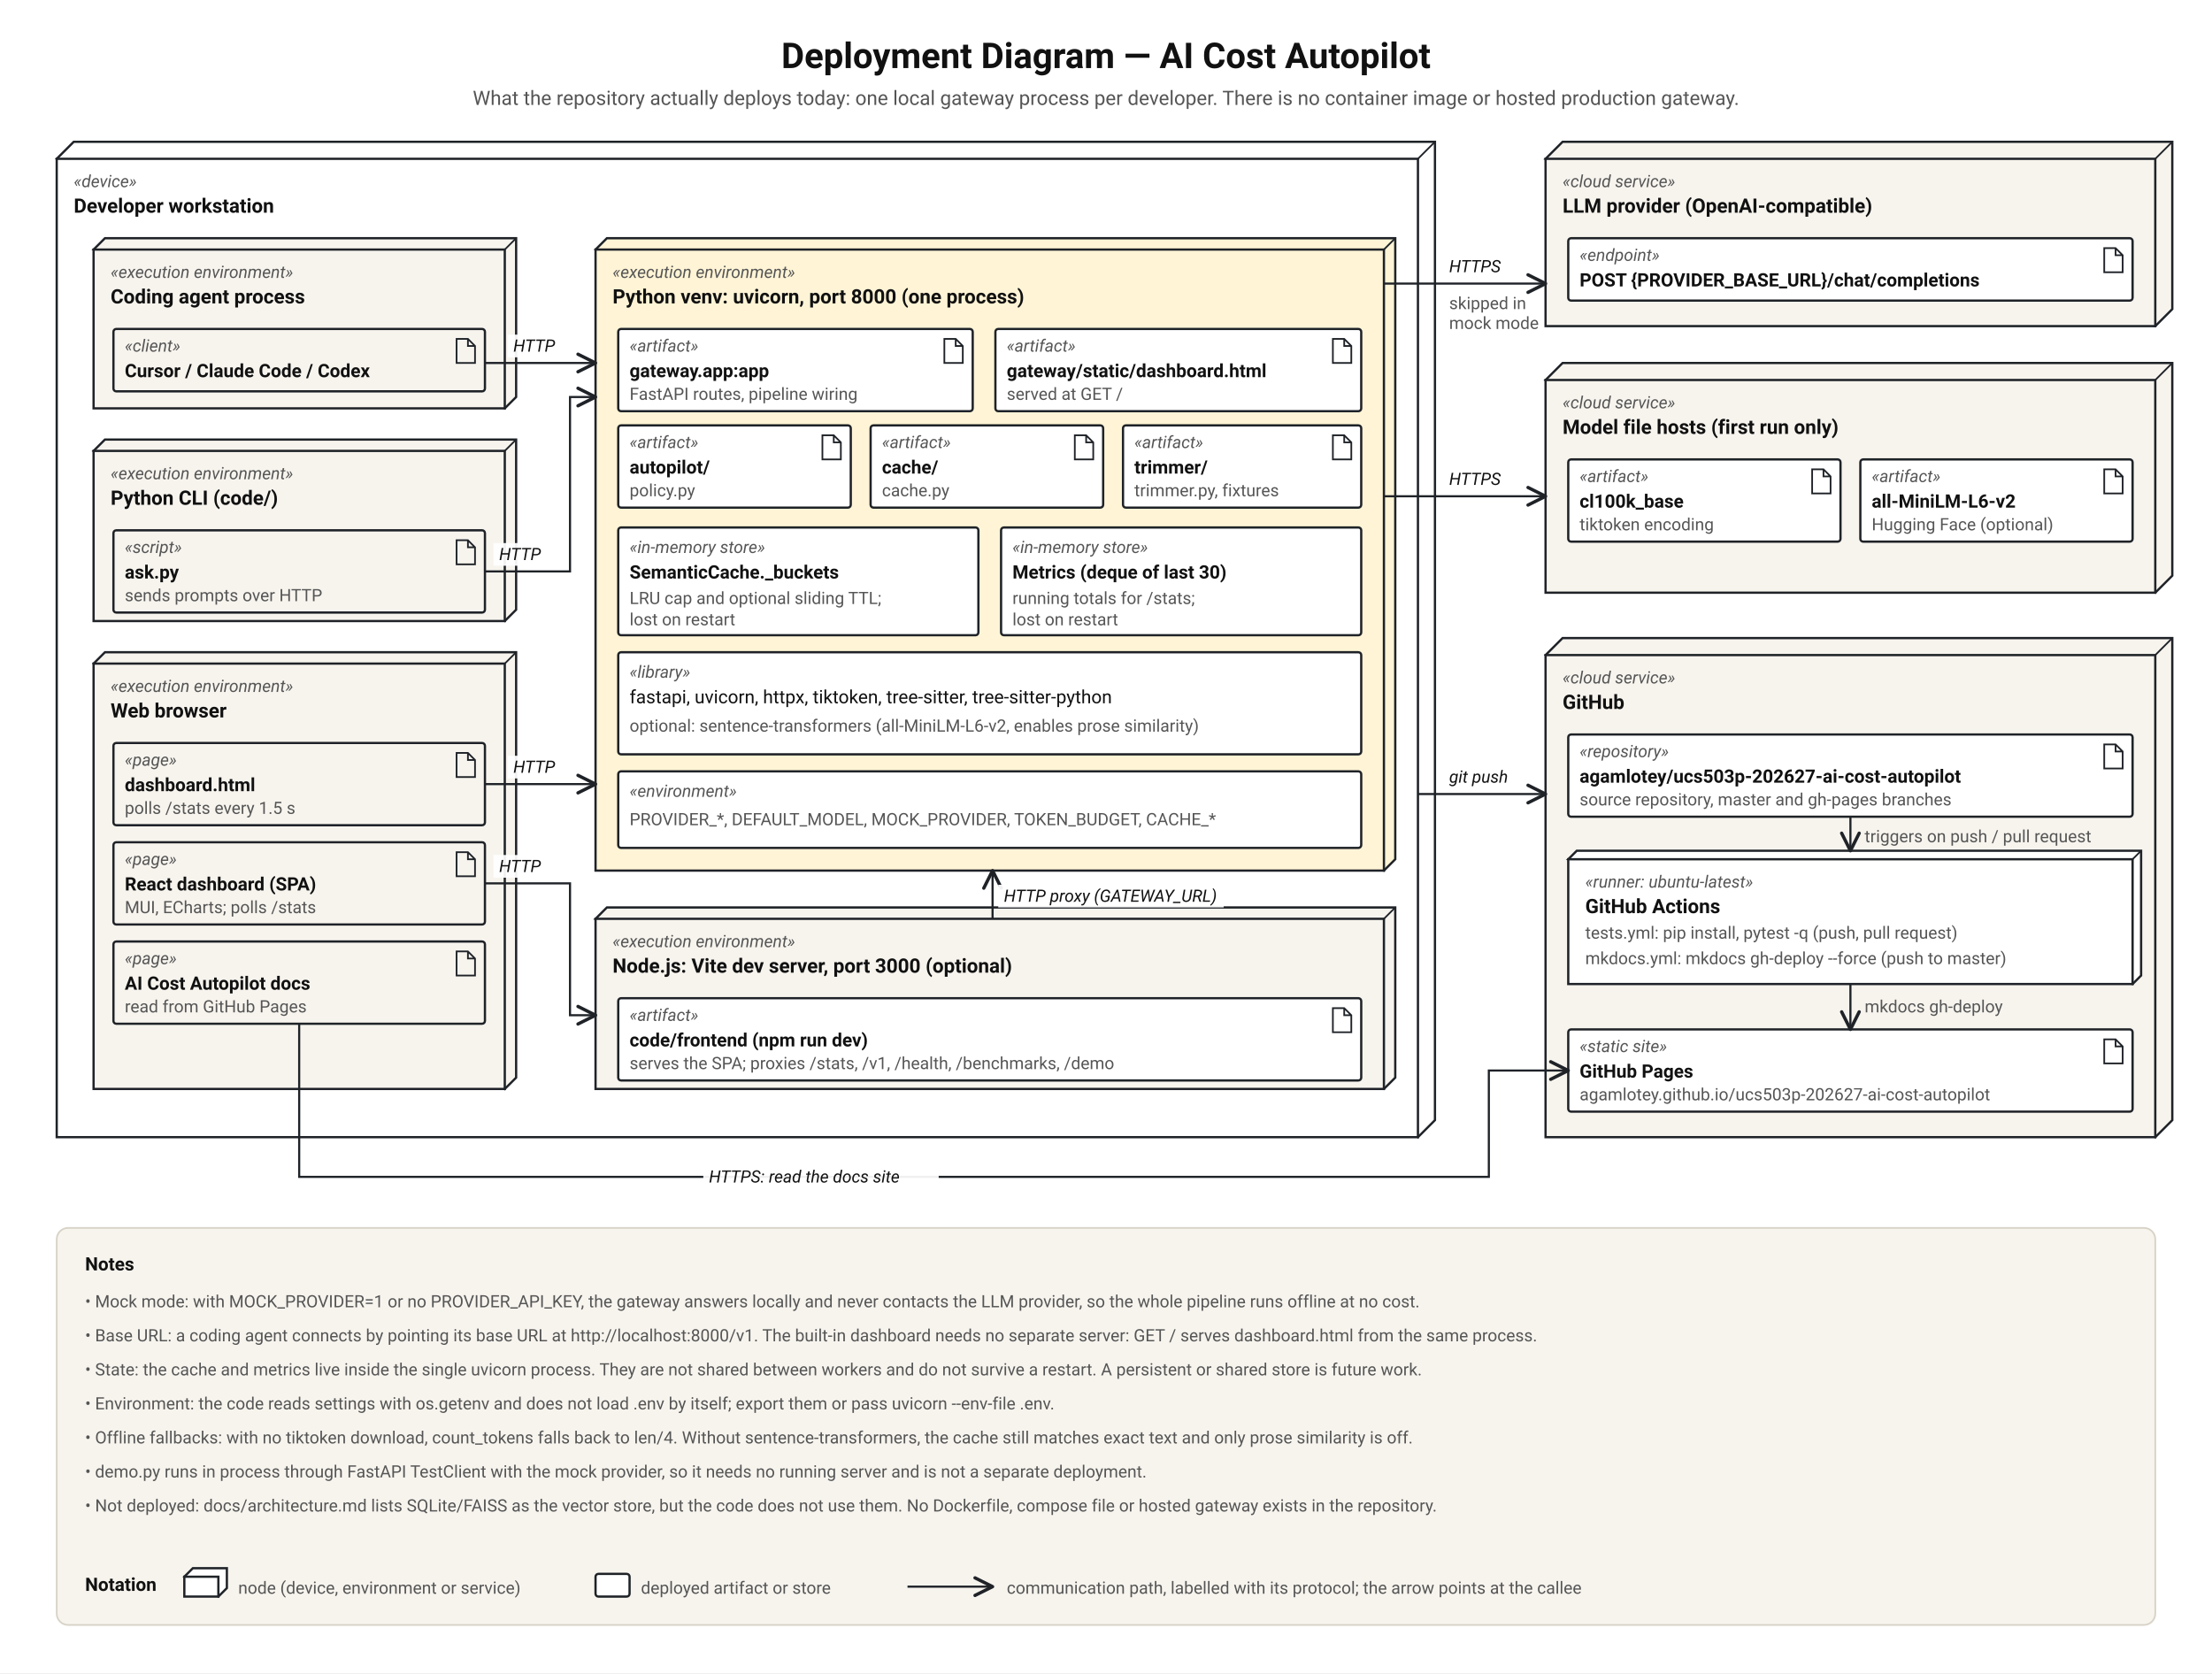
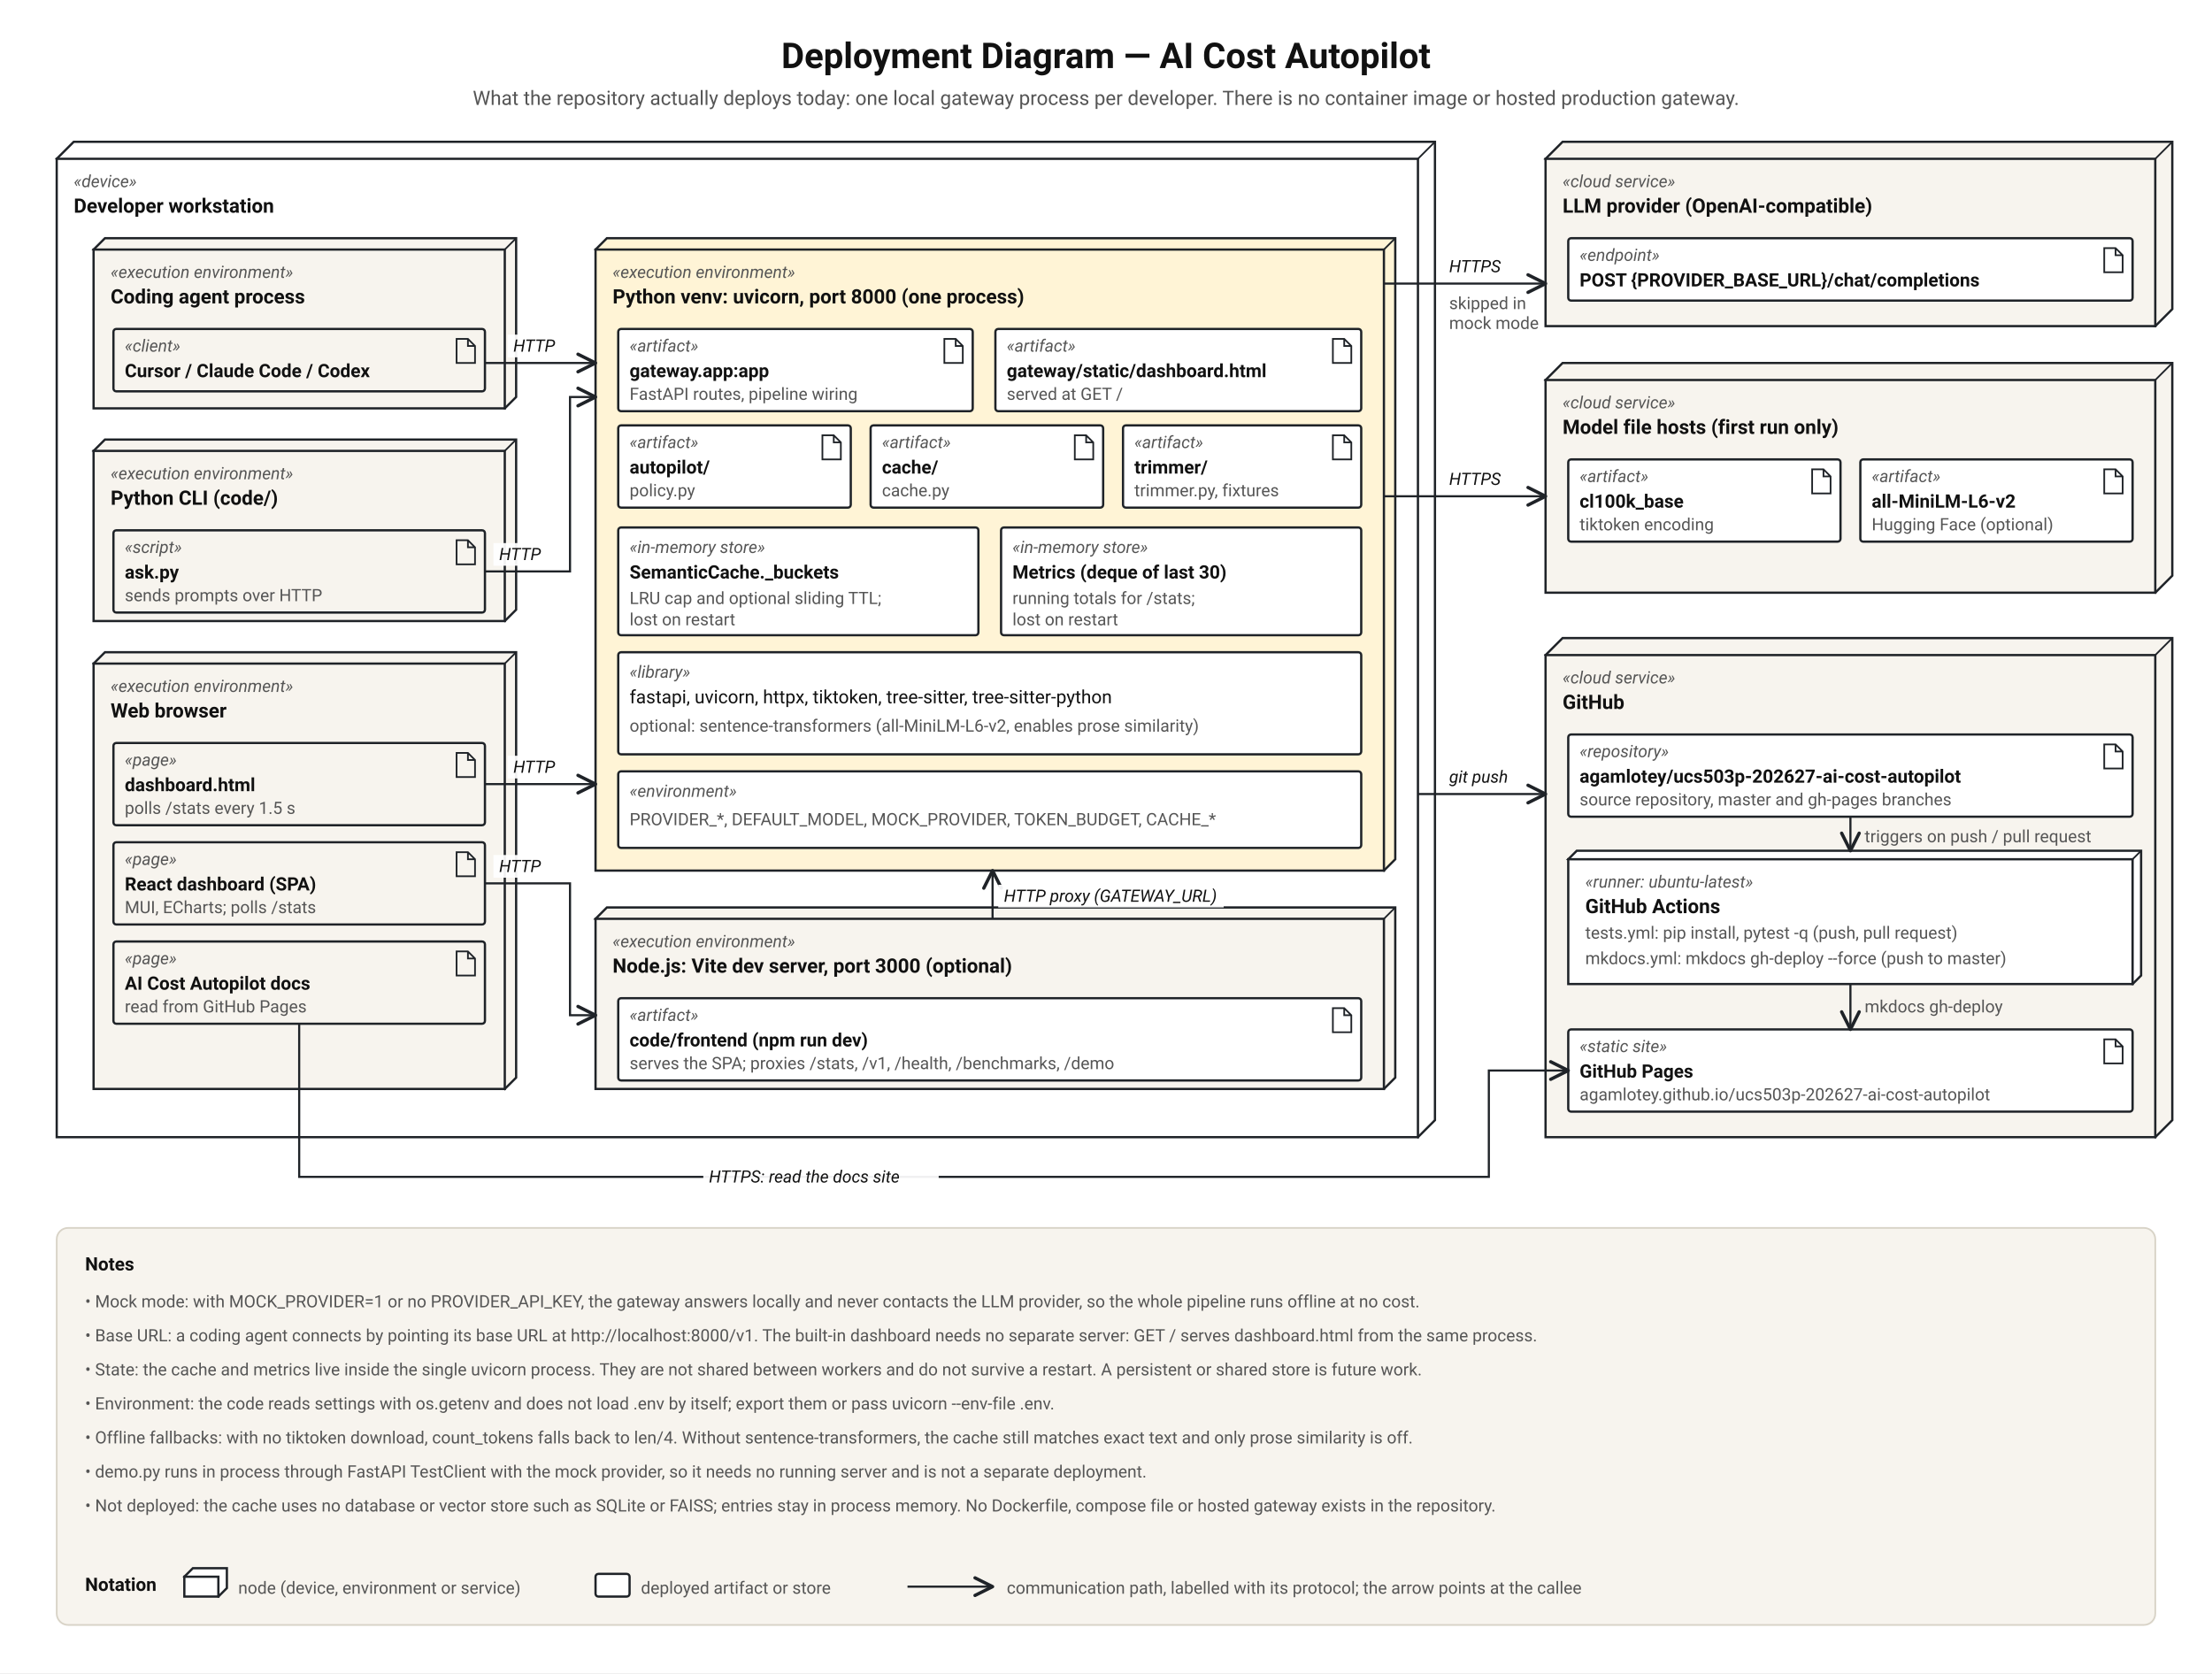
<svg xmlns="http://www.w3.org/2000/svg" viewBox="0 0 1560 1180" width="1560" height="1180" role="img" aria-labelledby="t d">
  <style>
    .bg    { fill:#ffffff }
    .box   { fill:#fff4d6; stroke:#1f2328; stroke-width:1.6 }
    .ext   { fill:#f7f4ee; stroke:#1f2328; stroke-width:1.6 }
    .plain { fill:#ffffff; stroke:#1f2328; stroke-width:1.6 }
    .frame { fill:none; stroke:#1f2328; stroke-width:1.4 }
    .tag   { fill:#f7f4ee; stroke:#1f2328; stroke-width:1.4 }
    .sep   { stroke:#1f2328; stroke-width:1.2; fill:none }
    .line  { stroke:#1f2328; stroke-width:1.5; fill:none }
    .dash  { stroke:#1f2328; stroke-width:1.5; fill:none; stroke-dasharray:7 5 }
    .life  { stroke:#6b7280; stroke-width:1.2; fill:none; stroke-dasharray:5 5 }
    .bar   { fill:#ffffff; stroke:#1f2328; stroke-width:1.3 }
    .panel { fill:#f7f4ee; stroke:#d8d3c7; stroke-width:1.2 }
    .note  { fill:#fffdf5; stroke:#1f2328; stroke-width:1.1 }
    .wash  { fill:#ffffff; opacity:.93 }
    .head  { font-family:-apple-system,BlinkMacSystemFont,"Segoe UI",Roboto,sans-serif; fill:#111111; font-size:25px; font-weight:700 }
    .subt  { font-family:-apple-system,BlinkMacSystemFont,"Segoe UI",Roboto,sans-serif; fill:#555555; font-size:14px }
    .name  { font-family:-apple-system,BlinkMacSystemFont,"Segoe UI",Roboto,sans-serif; fill:#111111; font-size:14px; font-weight:700 }
    .ste   { font-family:-apple-system,BlinkMacSystemFont,"Segoe UI",Roboto,sans-serif; fill:#555555; font-size:12px; font-style:italic }
    .mem   { font-family:ui-monospace,SFMono-Regular,Menlo,Consolas,monospace; fill:#111111; font-size:12px; white-space:pre }
    .txt   { font-family:-apple-system,BlinkMacSystemFont,"Segoe UI",Roboto,sans-serif; fill:#111111; font-size:13px }
    .small { font-family:-apple-system,BlinkMacSystemFont,"Segoe UI",Roboto,sans-serif; fill:#555555; font-size:12px }
    .lbl   { font-family:-apple-system,BlinkMacSystemFont,"Segoe UI",Roboto,sans-serif; fill:#111111; font-size:12px; font-style:italic }
    .msg   { font-family:ui-monospace,SFMono-Regular,Menlo,Consolas,monospace; fill:#111111; font-size:12px; white-space:pre }
    .bold  { font-family:-apple-system,BlinkMacSystemFont,"Segoe UI",Roboto,sans-serif; fill:#111111; font-size:13px; font-weight:700 }
  </style>
  <defs>
    <marker id="open" viewBox="0 0 12 12" refX="10.5" refY="6" markerWidth="11" markerHeight="11" orient="auto-start-reverse">
      <path d="M1.5 1.5 L10.5 6 L1.5 10.5" fill="none" stroke="#1f2328" stroke-width="1.7" stroke-linecap="round" stroke-linejoin="round" />
    </marker>
    <marker id="fill" viewBox="0 0 12 12" refX="11" refY="6" markerWidth="10" markerHeight="10" orient="auto-start-reverse">
      <path d="M1 1.5 L11 6 L1 10.5 Z" fill="#1f2328" stroke="#1f2328" stroke-width="1" />
    </marker>
    <marker id="tri" viewBox="0 0 16 16" refX="15" refY="8" markerWidth="14" markerHeight="14" orient="auto-start-reverse">
      <path d="M1 1.5 L15 8 L1 14.5 Z" fill="#ffffff" stroke="#1f2328" stroke-width="1.5" stroke-linejoin="round" />
    </marker>
    <marker id="dia" viewBox="0 0 20 12" refX="19" refY="6" markerWidth="16" markerHeight="10" orient="auto-start-reverse">
      <path d="M1 6 L10 1 L19 6 L10 11 Z" fill="#1f2328" stroke="#1f2328" stroke-width="1" />
    </marker>
  </defs>
  <rect class="bg" width="1560" height="1180" />
  <text class="head" x="780.0" y="48" text-anchor="middle">Deployment Diagram — AI Cost Autopilot</text>
  <text class="subt" x="780.0" y="74" text-anchor="middle">What the repository actually deploys today: one local gateway process per developer. There is no container image or hosted production gateway.</text>
  <path class="plain" d="M40 112 L52 100 H1012 V790 L1000 802 Z" />
  <rect class="plain" x="40" y="112" width="960" height="690" />
  <path class="sep" d="M1000 112 L1012 100" />
  <text class="ste" x="52" y="132">«device»</text>
  <text class="name" x="52" y="150">Developer workstation</text>
  <path class="ext" d="M66 176 L74 168 H364 V280 L356 288 Z" />
  <rect class="ext" x="66" y="176" width="290" height="112" />
  <path class="sep" d="M356 176 L364 168" />
  <text class="ste" x="78" y="196">«execution environment»</text>
  <text class="name" x="78" y="214">Coding agent process</text>
  <rect class="ext" x="80" y="232" width="262" height="44" rx="2" />
  <text class="ste" x="88" y="248">«client»</text>
  <text class="bold" x="88" y="266">Cursor / Claude Code / Codex</text>
  <path class="sep" d="M322 239 h8 l5 5 v12 h-13 Z M330 239 v5 h5" />
  <path class="ext" d="M66 318 L74 310 H364 V430 L356 438 Z" />
  <rect class="ext" x="66" y="318" width="290" height="120" />
  <path class="sep" d="M356 318 L364 310" />
  <text class="ste" x="78" y="338">«execution environment»</text>
  <text class="name" x="78" y="356">Python CLI (code/)</text>
  <rect class="ext" x="80" y="374" width="262" height="58" rx="2" />
  <text class="ste" x="88" y="390">«script»</text>
  <text class="bold" x="88" y="408">ask.py</text>
  <text class="small" x="88" y="424">sends prompts over HTTP</text>
  <path class="sep" d="M322 381 h8 l5 5 v12 h-13 Z M330 381 v5 h5" />
  <path class="ext" d="M66 468 L74 460 H364 V760 L356 768 Z" />
  <rect class="ext" x="66" y="468" width="290" height="300" />
  <path class="sep" d="M356 468 L364 460" />
  <text class="ste" x="78" y="488">«execution environment»</text>
  <text class="name" x="78" y="506">Web browser</text>
  <rect class="ext" x="80" y="524" width="262" height="58" rx="2" />
  <text class="ste" x="88" y="540">«page»</text>
  <text class="bold" x="88" y="558">dashboard.html</text>
  <text class="small" x="88" y="574">polls /stats every 1.5 s</text>
  <path class="sep" d="M322 531 h8 l5 5 v12 h-13 Z M330 531 v5 h5" />
  <rect class="ext" x="80" y="594" width="262" height="58" rx="2" />
  <text class="ste" x="88" y="610">«page»</text>
  <text class="bold" x="88" y="628">React dashboard (SPA)</text>
  <text class="small" x="88" y="644">MUI, ECharts; polls /stats</text>
  <path class="sep" d="M322 601 h8 l5 5 v12 h-13 Z M330 601 v5 h5" />
  <rect class="ext" x="80" y="664" width="262" height="58" rx="2" />
  <text class="ste" x="88" y="680">«page»</text>
  <text class="bold" x="88" y="698">AI Cost Autopilot docs</text>
  <text class="small" x="88" y="714">read from GitHub Pages</text>
  <path class="sep" d="M322 671 h8 l5 5 v12 h-13 Z M330 671 v5 h5" />
  <path class="box" d="M420 176 L428 168 H984 V606 L976 614 Z" />
  <rect class="box" x="420" y="176" width="556" height="438" />
  <path class="sep" d="M976 176 L984 168" />
  <text class="ste" x="432" y="196">«execution environment»</text>
  <text class="name" x="432" y="214">Python venv: uvicorn, port 8000 (one process)</text>
  <rect class="plain" x="436" y="232" width="250" height="58" rx="2" />
  <text class="ste" x="444" y="248">«artifact»</text>
  <text class="bold" x="444" y="266">gateway.app:app</text>
  <text class="small" x="444" y="282">FastAPI routes, pipeline wiring</text>
  <path class="sep" d="M666 239 h8 l5 5 v12 h-13 Z M674 239 v5 h5" />
  <rect class="plain" x="702" y="232" width="258" height="58" rx="2" />
  <text class="ste" x="710" y="248">«artifact»</text>
  <text class="bold" x="710" y="266">gateway/static/dashboard.html</text>
  <text class="small" x="710" y="282">served at GET /</text>
  <path class="sep" d="M940 239 h8 l5 5 v12 h-13 Z M948 239 v5 h5" />
  <rect class="plain" x="436" y="300" width="164" height="58" rx="2" />
  <text class="ste" x="444" y="316">«artifact»</text>
  <text class="bold" x="444" y="334">autopilot/</text>
  <text class="small" x="444" y="350">policy.py</text>
  <path class="sep" d="M580 307 h8 l5 5 v12 h-13 Z M588 307 v5 h5" />
  <rect class="plain" x="614" y="300" width="164" height="58" rx="2" />
  <text class="ste" x="622" y="316">«artifact»</text>
  <text class="bold" x="622" y="334">cache/</text>
  <text class="small" x="622" y="350">cache.py</text>
  <path class="sep" d="M758 307 h8 l5 5 v12 h-13 Z M766 307 v5 h5" />
  <rect class="plain" x="792" y="300" width="168" height="58" rx="2" />
  <text class="ste" x="800" y="316">«artifact»</text>
  <text class="bold" x="800" y="334">trimmer/</text>
  <text class="small" x="800" y="350">trimmer.py, fixtures</text>
  <path class="sep" d="M940 307 h8 l5 5 v12 h-13 Z M948 307 v5 h5" />
  <rect class="plain" x="436" y="372" width="254" height="76" rx="2" />
  <text class="ste" x="444" y="390">«in-memory store»</text>
  <text class="bold" x="444" y="408">SemanticCache._buckets</text>
  <text class="small" x="444" y="426">LRU cap and optional sliding TTL;</text>
  <text class="small" x="444" y="441">lost on restart</text>
  <rect class="plain" x="706" y="372" width="254" height="76" rx="2" />
  <text class="ste" x="714" y="390">«in-memory store»</text>
  <text class="bold" x="714" y="408">Metrics (deque of last 30)</text>
  <text class="small" x="714" y="426">running totals for /stats;</text>
  <text class="small" x="714" y="441">lost on restart</text>
  <rect class="plain" x="436" y="460" width="524" height="72" rx="2" />
  <text class="ste" x="444" y="478">«library»</text>
  <text class="txt" x="444" y="496">fastapi, uvicorn, httpx, tiktoken, tree-sitter, tree-sitter-python</text>
  <text class="small" x="444" y="516">optional: sentence-transformers (all-MiniLM-L6-v2, enables prose similarity)</text>
  <rect class="plain" x="436" y="544" width="524" height="54" rx="2" />
  <text class="ste" x="444" y="562">«environment»</text>
  <text class="small" x="444" y="582">PROVIDER_*, DEFAULT_MODEL, MOCK_PROVIDER, TOKEN_BUDGET, CACHE_*</text>
  <path class="ext" d="M420 648 L428 640 H984 V760 L976 768 Z" />
  <rect class="ext" x="420" y="648" width="556" height="120" />
  <path class="sep" d="M976 648 L984 640" />
  <text class="ste" x="432" y="668">«execution environment»</text>
  <text class="name" x="432" y="686">Node.js: Vite dev server, port 3000 (optional)</text>
  <rect class="plain" x="436" y="704" width="524" height="58" rx="2" />
  <text class="ste" x="444" y="720">«artifact»</text>
  <text class="bold" x="444" y="738">code/frontend (npm run dev)</text>
  <text class="small" x="444" y="754">serves the SPA; proxies /stats, /v1, /health, /benchmarks, /demo</text>
  <path class="sep" d="M940 711 h8 l5 5 v12 h-13 Z M948 711 v5 h5" />
  <path class="ext" d="M1090 112 L1102 100 H1532 V218 L1520 230 Z" />
  <rect class="ext" x="1090" y="112" width="430" height="118" />
  <path class="sep" d="M1520 112 L1532 100" />
  <text class="ste" x="1102" y="132">«cloud service»</text>
  <text class="name" x="1102" y="150">LLM provider (OpenAI-compatible)</text>
  <rect class="plain" x="1106" y="168" width="398" height="44" rx="2" />
  <text class="ste" x="1114" y="184">«endpoint»</text>
  <text class="bold" x="1114" y="202">POST {PROVIDER_BASE_URL}/chat/completions</text>
  <path class="sep" d="M1484 175 h8 l5 5 v12 h-13 Z M1492 175 v5 h5" />
  <path class="ext" d="M1090 268 L1102 256 H1532 V406 L1520 418 Z" />
  <rect class="ext" x="1090" y="268" width="430" height="150" />
  <path class="sep" d="M1520 268 L1532 256" />
  <text class="ste" x="1102" y="288">«cloud service»</text>
  <text class="name" x="1102" y="306">Model file hosts (first run only)</text>
  <rect class="plain" x="1106" y="324" width="192" height="58" rx="2" />
  <text class="ste" x="1114" y="340">«artifact»</text>
  <text class="bold" x="1114" y="358">cl100k_base</text>
  <text class="small" x="1114" y="374">tiktoken encoding</text>
  <path class="sep" d="M1278 331 h8 l5 5 v12 h-13 Z M1286 331 v5 h5" />
  <rect class="plain" x="1312" y="324" width="192" height="58" rx="2" />
  <text class="ste" x="1320" y="340">«artifact»</text>
  <text class="bold" x="1320" y="358">all-MiniLM-L6-v2</text>
  <text class="small" x="1320" y="374">Hugging Face (optional)</text>
  <path class="sep" d="M1484 331 h8 l5 5 v12 h-13 Z M1492 331 v5 h5" />
  <path class="ext" d="M1090 462 L1102 450 H1532 V790 L1520 802 Z" />
  <rect class="ext" x="1090" y="462" width="430" height="340" />
  <path class="sep" d="M1520 462 L1532 450" />
  <text class="ste" x="1102" y="482">«cloud service»</text>
  <text class="name" x="1102" y="500">GitHub</text>
  <rect class="plain" x="1106" y="518" width="398" height="58" rx="2" />
  <text class="ste" x="1114" y="534">«repository»</text>
  <text class="bold" x="1114" y="552">agamlotey/ucs503p-202627-ai-cost-autopilot</text>
  <text class="small" x="1114" y="568">source repository, master and gh-pages branches</text>
  <path class="sep" d="M1484 525 h8 l5 5 v12 h-13 Z M1492 525 v5 h5" />
  <path class="plain" d="M1106 606 L1112 600 H1510 V688 L1504 694 Z" />
  <rect class="plain" x="1106" y="606" width="398" height="88" />
  <path class="sep" d="M1504 606 L1510 600" />
  <text class="ste" x="1118" y="626">«runner: ubuntu-latest»</text>
  <text class="name" x="1118" y="644">GitHub Actions</text>
  <text class="small" x="1118" y="662">tests.yml: pip install, pytest -q (push, pull request)</text>
  <text class="small" x="1118" y="680">mkdocs.yml: mkdocs gh-deploy --force (push to master)</text>
  <rect class="plain" x="1106" y="726" width="398" height="58" rx="2" />
  <text class="ste" x="1114" y="742">«static site»</text>
  <text class="bold" x="1114" y="760">GitHub Pages</text>
  <text class="small" x="1114" y="776">agamlotey.github.io/ucs503p-202627-ai-cost-autopilot</text>
  <path class="sep" d="M1484 733 h8 l5 5 v12 h-13 Z M1492 733 v5 h5" />
  <path class="line" d="M342 256 L420 256" marker-end="url(#open)" />
  <rect class="wash" x="358" y="236" width="33" height="16" />
  <text class="lbl" x="362" y="248">HTTP</text>
  <path class="line" d="M342 403 L402 403 L402 280 L420 280" marker-end="url(#open)" />
  <rect class="wash" x="348" y="383" width="33" height="16" />
  <text class="lbl" x="352" y="395">HTTP</text>
  <path class="line" d="M342 553 L420 553" marker-end="url(#open)" />
  <rect class="wash" x="358" y="533" width="33" height="16" />
  <text class="lbl" x="362" y="545">HTTP</text>
  <path class="line" d="M342 623 L402 623 L402 716 L420 716" marker-end="url(#open)" />
  <rect class="wash" x="348" y="603" width="33" height="16" />
  <text class="lbl" x="352" y="615">HTTP</text>
  <path class="line" d="M700 648 L700 614" marker-end="url(#open)" />
  <rect class="wash" x="704" y="624" width="159" height="16" />
  <text class="lbl" x="708" y="636">HTTP proxy (GATEWAY_URL)</text>
  <path class="line" d="M976 200 L1090 200" marker-end="url(#open)" />
  <rect class="wash" x="1018" y="180" width="40" height="16" />
  <text class="lbl" x="1022" y="192">HTTPS</text>
  <text class="small" x="1022" y="218">skipped in</text>
  <text class="small" x="1022" y="232">mock mode</text>
  <path class="line" d="M976 350 L1090 350" marker-end="url(#open)" />
  <rect class="wash" x="1018" y="330" width="40" height="16" />
  <text class="lbl" x="1022" y="342">HTTPS</text>
  <path class="line" d="M1000 560 L1090 560" marker-end="url(#open)" />
  <rect class="wash" x="1018" y="540" width="58" height="16" />
  <text class="lbl" x="1022" y="552">git push</text>
  <path class="line" d="M211 722 L211 830 L1050 830 L1050 755 L1106 755" marker-end="url(#open)" />
  <rect class="wash" x="496" y="822" width="166" height="16" />
  <text class="lbl" x="500" y="834">HTTPS: read the docs site</text>
  <path class="line" d="M1305 576 L1305 600" marker-end="url(#open)" />
  <text class="small" x="1315" y="594">triggers on push / pull request</text>
  <path class="line" d="M1305 694 L1305 726" marker-end="url(#open)" />
  <text class="small" x="1315" y="714">mkdocs gh-deploy</text>
  <rect class="panel" x="40" y="866" width="1480" height="280" rx="8" />
  <text class="bold" x="60" y="896">Notes</text>
  <text class="small" x="60" y="922">•  Mock mode: with MOCK_PROVIDER=1 or no PROVIDER_API_KEY, the gateway answers locally and never contacts the LLM provider, so the whole pipeline runs offline at no cost.</text>
  <text class="small" x="60" y="946">•  Base URL: a coding agent connects by pointing its base URL at http://localhost:8000/v1. The built-in dashboard needs no separate server: GET / serves dashboard.html from the same process.</text>
  <text class="small" x="60" y="970">•  State: the cache and metrics live inside the single uvicorn process. They are not shared between workers and do not survive a restart. A persistent or shared store is future work.</text>
  <text class="small" x="60" y="994">•  Environment: the code reads settings with os.getenv and does not load .env by itself; export them or pass uvicorn --env-file .env.</text>
  <text class="small" x="60" y="1018">•  Offline fallbacks: with no tiktoken download, count_tokens falls back to len/4. Without sentence-transformers, the cache still matches exact text and only prose similarity is off.</text>
  <text class="small" x="60" y="1042">•  demo.py runs in process through FastAPI TestClient with the mock provider, so it needs no running server and is not a separate deployment.</text>
-   <text class="small" x="60" y="1066">•  Not deployed: docs/architecture.md lists SQLite/FAISS as the vector store, but the code does not use them. No Dockerfile, compose file or hosted gateway exists in the repository.</text>
+   <text class="small" x="60" y="1066">•  Not deployed: the cache uses no database or vector store such as SQLite or FAISS; entries stay in process memory. No Dockerfile, compose file or hosted gateway exists in the repository.</text>
  <text class="bold" x="60" y="1122">Notation</text>
  <path class="plain" d="M130 1112 l6 -6 h24 v14 l-6 6 Z" />
  <rect class="plain" x="130" y="1112" width="24" height="14" />
  <text class="small" x="168" y="1124">node (device, environment or service)</text>
  <rect class="plain" x="420" y="1110" width="24" height="16" rx="2" />
  <text class="small" x="452" y="1124">deployed artifact or store</text>
  <path class="line" d="M640 1119 L700 1119" marker-end="url(#open)" />
  <text class="small" x="710" y="1124">communication path, labelled with its protocol; the arrow points at the callee</text>
</svg>
